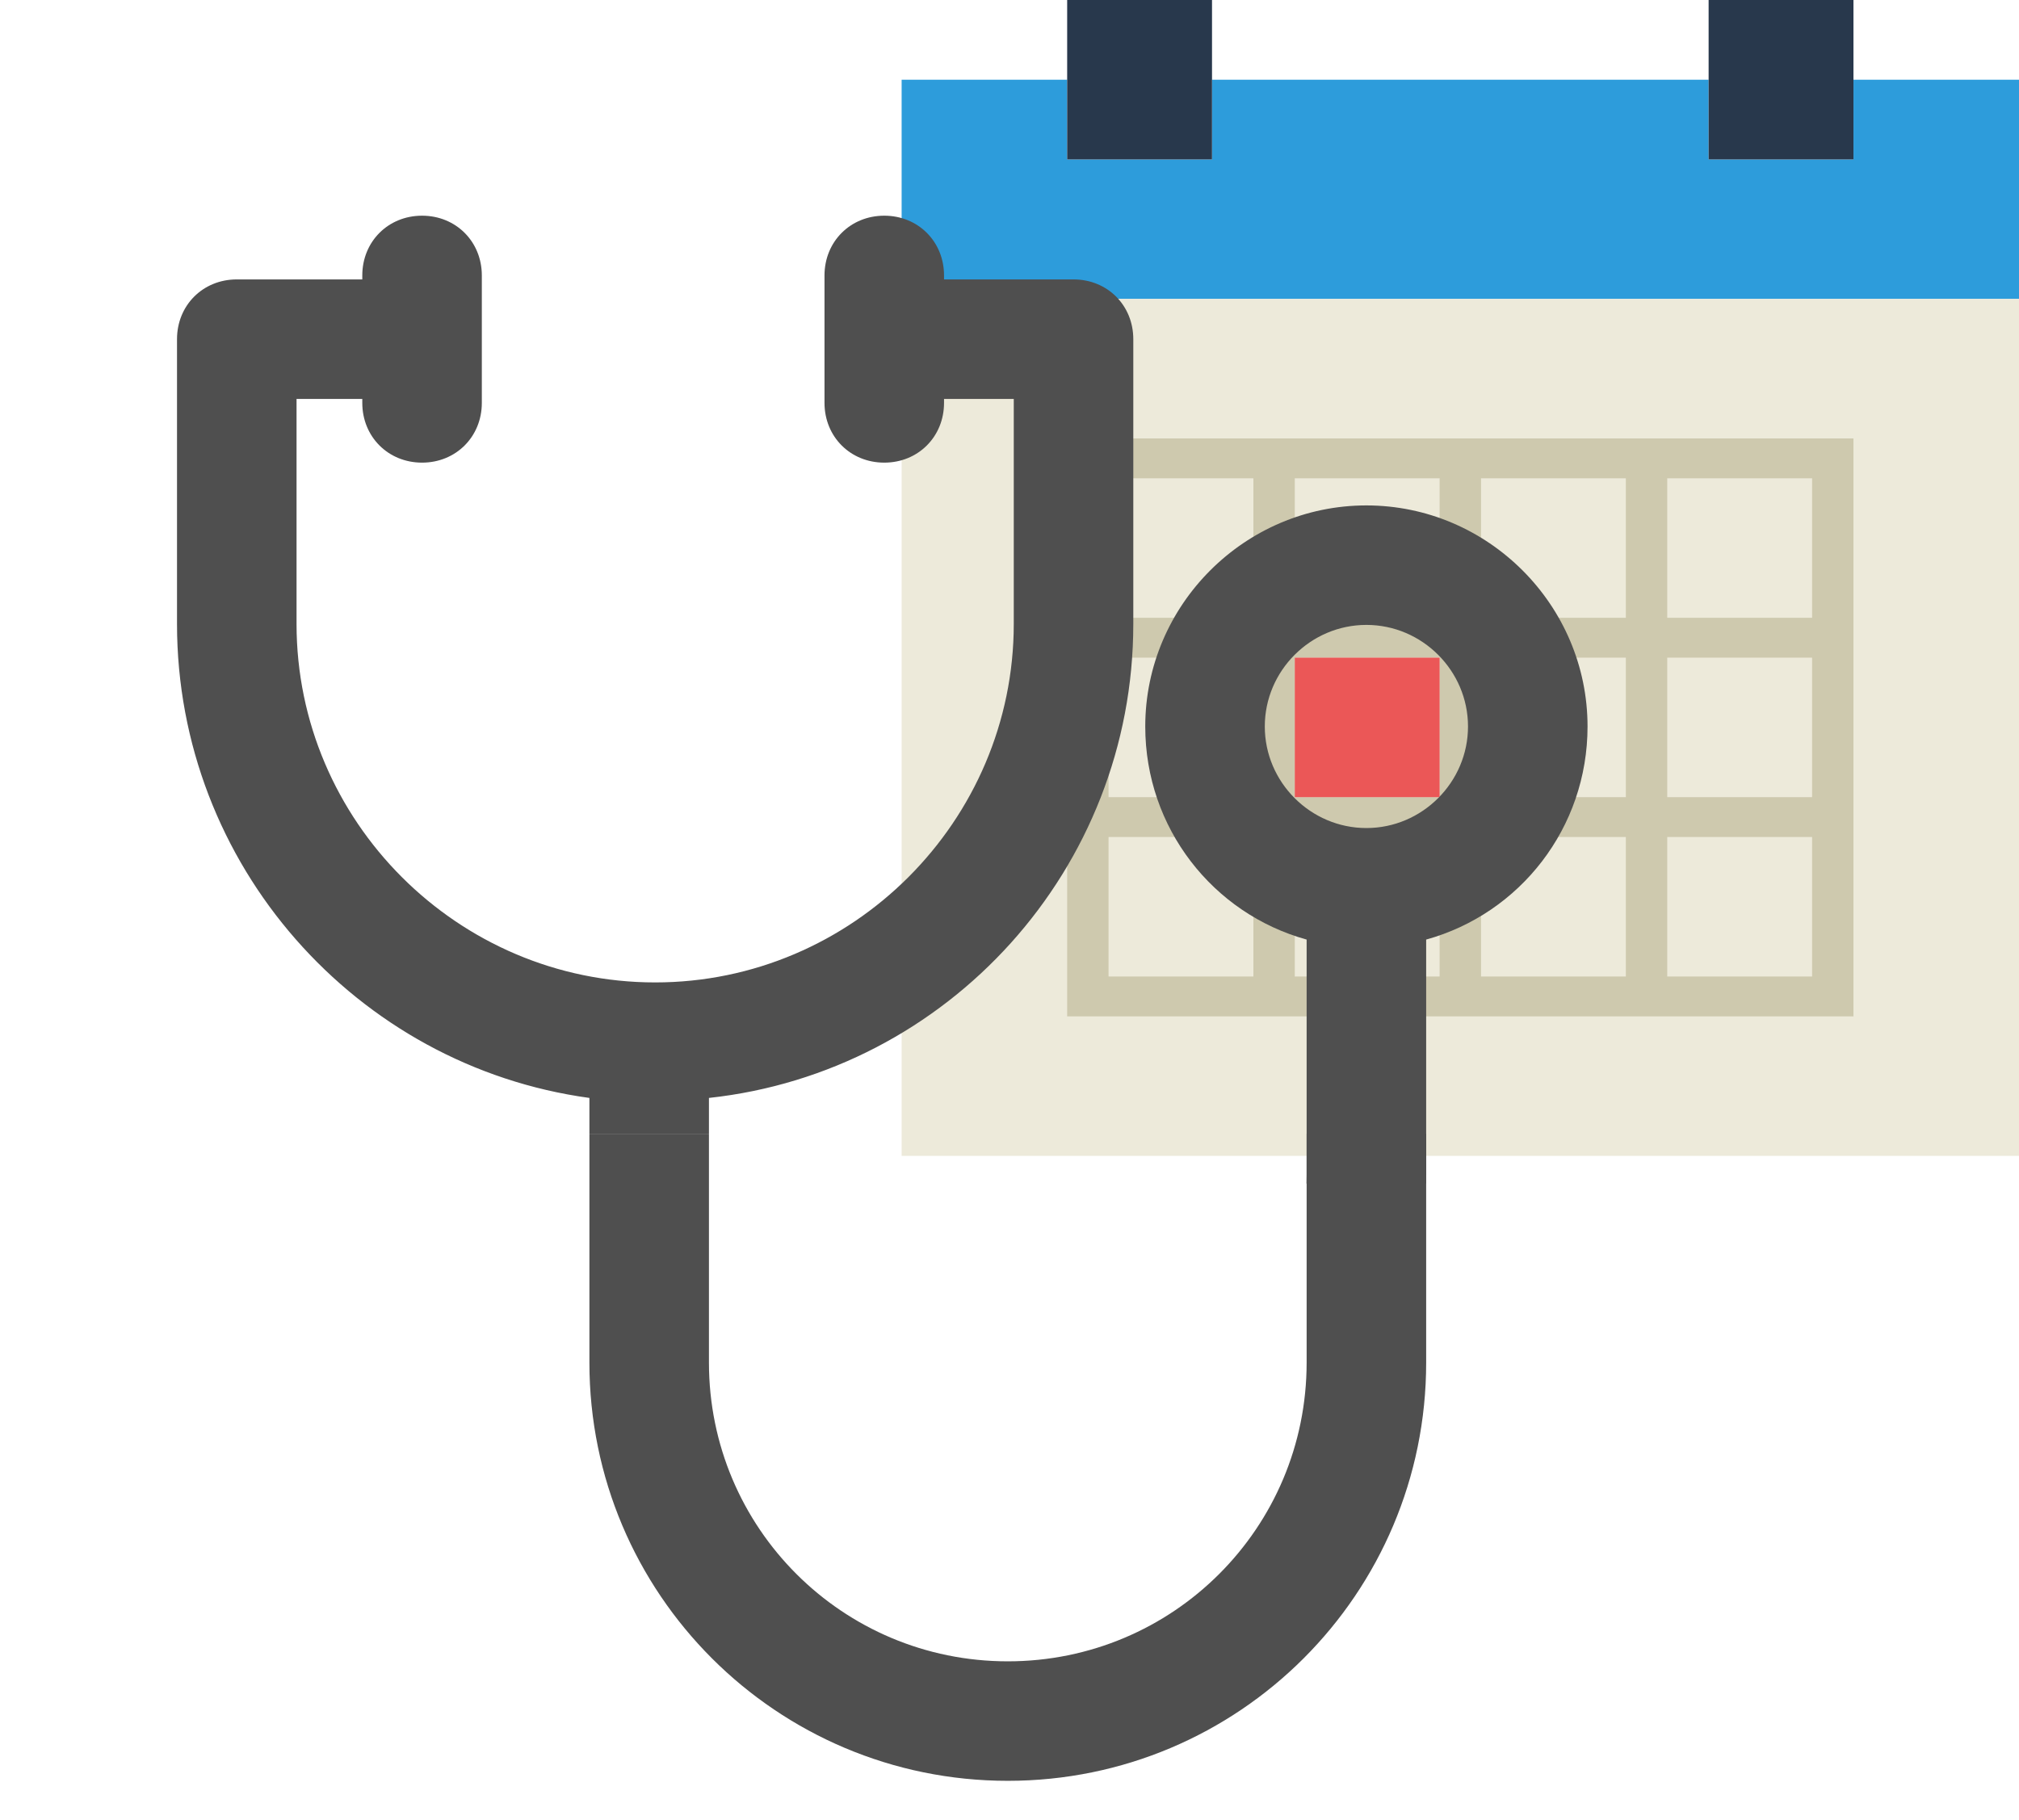
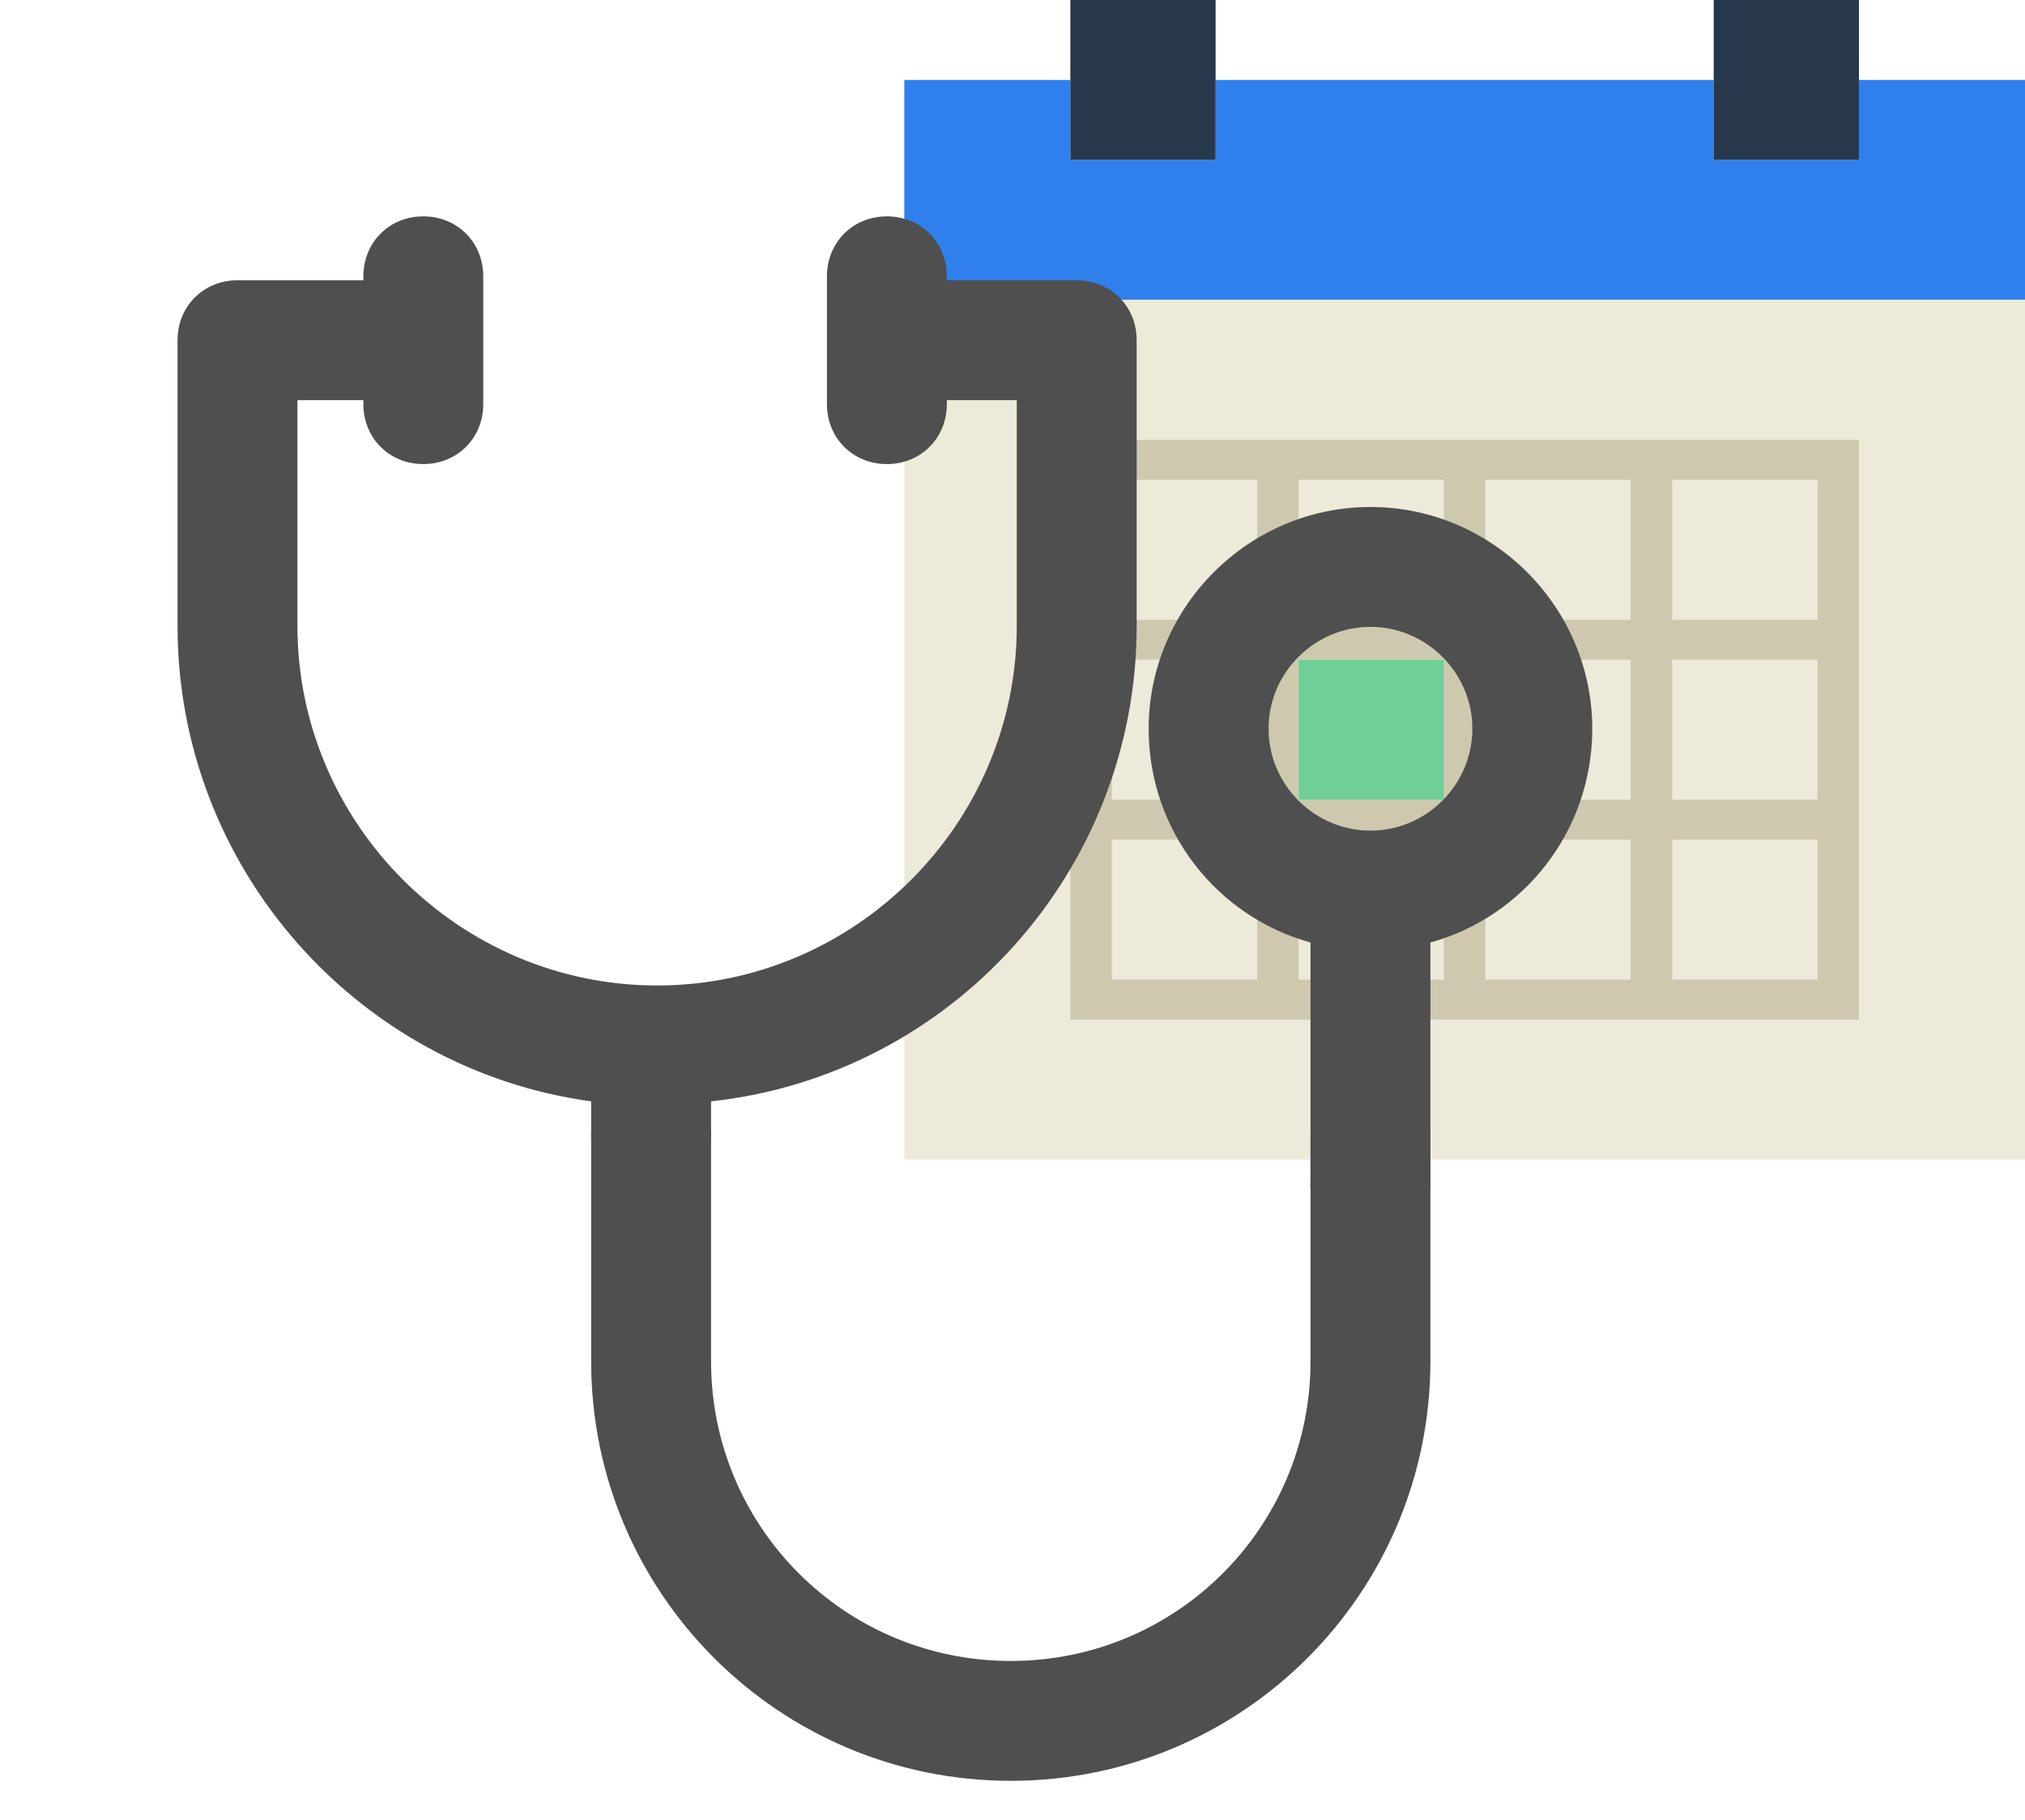
- <svg xmlns="http://www.w3.org/2000/svg" width="365" height="329" viewBox="0 0 365 329" fill="none">
-   <path d="M29.926 0V14.414H56.111V0H145.889V14.414H172.074V0H202V39.638H0V0H29.926Z" transform="translate(163 14.4138)" fill="#2D9CDB" />
+ <svg xmlns="http://www.w3.org/2000/svg" width="365" height="328" viewBox="0 0 365 328" fill="none">
+   <path d="M29.926 0V14.414H56.111V0H145.889V14.414H172.074V0H202V39.638H0V0H29.926Z" transform="translate(163 14.4138)" fill="#2F80ED" />
  <path d="M29.926 0H0V154.948H202V0H172.074H145.889H56.111H29.926Z" transform="translate(365 54.0516) scale(-1 1)" fill="#EDEADA" />
  <path d="M108.481 0H101H74.815H67.333H41.148H33.667H0V32.431V39.638V64.862V72.069V104.5H33.667H41.148H67.333H74.815H101H108.481H142.148V72.069V64.862V39.638V32.431V0H108.481ZM74.815 7.207H101V32.431H74.815V7.207ZM101 64.862H74.815V39.638H101V64.862ZM41.148 39.638H67.333V64.862H41.148V39.638ZM41.148 7.207H67.333V32.431H41.148V7.207ZM7.481 7.207H33.667V32.431H7.481V7.207ZM7.481 39.638H33.667V64.862H7.481V39.638ZM33.667 97.293H7.481V72.069H33.667V97.293ZM67.333 97.293H41.148V72.069H67.333V97.293ZM101 97.293H74.815V72.069H101V97.293ZM134.667 97.293H108.481V72.069H134.667V97.293ZM134.667 64.862H108.481V39.638H134.667V64.862ZM108.481 32.431V7.207H134.667V32.431H108.481Z" transform="translate(335.074 79.2758) scale(-1 1)" fill="#CEC9AE" />
  <path d="M26.185 0H0V28.828H26.185V0Z" transform="translate(335.074) scale(-1 1)" fill="#28384C" />
  <path d="M26.185 0H0V28.828H26.185V0Z" transform="translate(219.111) scale(-1 1)" fill="#28384C" />
-   <path d="M0 0H26.185V25.224H0V0Z" transform="translate(234.074 118.914)" fill="#EB5757" />
+   <path d="M0 0H26.185V25.224H0V0Z" transform="translate(234.074 118.914)" fill="#6FCF97" />
  <mask id="mask0" mask-type="alpha" maskUnits="userSpaceOnUse" x="206" y="88" width="89" height="132">
    <rect width="89" height="126" transform="translate(206 88)" fill="#C4C4C4" />
  </mask>
  <g mask="url(#mask0)">
    <path d="M255 139.358C255 117.392 236.992 99.387 215.021 99.387C193.051 99.387 175.042 117.392 175.042 139.358C175.042 157.723 187.288 173.207 204.216 177.888V220.38C204.216 250.268 180.085 274.394 150.191 274.394C120.297 274.394 96.165 250.268 96.165 220.38V159.523C139.386 154.842 172.881 118.112 172.881 73.82V22.326C172.881 16.204 168.199 11.523 162.076 11.523H138.665V10.803C138.665 4.681 133.983 0 127.86 0C121.737 0 117.055 4.681 117.055 10.803V33.849C117.055 39.971 121.737 44.652 127.86 44.652C133.983 44.652 138.665 39.971 138.665 33.849V33.129H151.271V73.82C151.271 109.47 122.097 138.637 86.441 138.637C50.784 138.637 21.61 109.47 21.61 73.82V33.129H33.496V33.849C33.496 39.971 38.178 44.652 44.301 44.652C50.424 44.652 55.106 39.971 55.106 33.849V10.803C55.106 4.681 50.424 0 44.301 0C38.178 0 33.496 4.681 33.496 10.803V11.523H10.805C4.682 11.523 0 16.204 0 22.326V73.82C0 117.392 32.415 153.762 74.555 159.523V220.38C74.555 262.151 108.411 296 150.191 296C191.97 296 225.826 262.151 225.826 220.38V177.888C242.754 173.207 255 157.723 255 139.358ZM215.021 157.723C204.936 157.723 196.653 149.44 196.653 139.358C196.653 129.275 204.936 120.993 215.021 120.993C225.106 120.993 233.39 129.275 233.39 139.358C233.39 149.44 225.106 157.723 215.021 157.723Z" transform="translate(32 -8)" fill="url(#paint0_linear)" />
  </g>
  <mask id="mask1" mask-type="alpha" maskUnits="userSpaceOnUse" x="0" y="32" width="206" height="173">
    <rect width="206" height="173" transform="translate(0 32)" fill="#C4C4C4" />
  </mask>
  <g mask="url(#mask1)">
    <path d="M255 139.358C255 117.392 236.992 99.387 215.021 99.387C193.051 99.387 175.042 117.392 175.042 139.358C175.042 157.723 187.288 173.207 204.216 177.888V220.38C204.216 250.268 180.085 274.394 150.191 274.394C120.297 274.394 96.165 250.268 96.165 220.38V159.523C139.386 154.842 172.881 118.112 172.881 73.82V22.326C172.881 16.204 168.199 11.523 162.076 11.523H138.665V10.803C138.665 4.681 133.983 0 127.86 0C121.737 0 117.055 4.681 117.055 10.803V33.849C117.055 39.971 121.737 44.652 127.86 44.652C133.983 44.652 138.665 39.971 138.665 33.849V33.129H151.271V73.82C151.271 109.47 122.097 138.637 86.441 138.637C50.784 138.637 21.61 109.47 21.61 73.82V33.129H33.496V33.849C33.496 39.971 38.178 44.652 44.301 44.652C50.424 44.652 55.106 39.971 55.106 33.849V10.803C55.106 4.681 50.424 0 44.301 0C38.178 0 33.496 4.681 33.496 10.803V11.523H10.805C4.682 11.523 0 16.204 0 22.326V73.82C0 117.392 32.415 153.762 74.555 159.523V220.38C74.555 262.151 108.411 296 150.191 296C191.97 296 225.826 262.151 225.826 220.38V177.888C242.754 173.207 255 157.723 255 139.358ZM215.021 157.723C204.936 157.723 196.653 149.44 196.653 139.358C196.653 129.275 204.936 120.993 215.021 120.993C225.106 120.993 233.39 129.275 233.39 139.358C233.39 149.44 225.106 157.723 215.021 157.723Z" transform="translate(32 39)" fill="url(#paint1_linear)" />
  </g>
-   <mask id="mask2" mask-type="alpha" maskUnits="userSpaceOnUse" x="76" y="205" width="194" height="124">
-     <rect width="194" height="124" transform="translate(76 205)" fill="#C4C4C4" />
+   <mask id="mask2" mask-type="alpha" maskUnits="userSpaceOnUse" x="76" y="204" width="194" height="124">
+     <rect width="194" height="124" transform="translate(76 204)" fill="#C4C4C4" />
  </mask>
  <g mask="url(#mask2)">
-     <path d="M255 139.358C255 117.392 236.992 99.387 215.021 99.387C193.051 99.387 175.042 117.392 175.042 139.358C175.042 157.723 187.288 173.207 204.216 177.888V220.38C204.216 250.268 180.085 274.394 150.191 274.394C120.297 274.394 96.165 250.268 96.165 220.38V159.523C139.386 154.842 172.881 118.112 172.881 73.82V22.326C172.881 16.204 168.199 11.523 162.076 11.523H138.665V10.803C138.665 4.681 133.983 0 127.86 0C121.737 0 117.055 4.681 117.055 10.803V33.849C117.055 39.971 121.737 44.652 127.86 44.652C133.983 44.652 138.665 39.971 138.665 33.849V33.129H151.271V73.82C151.271 109.47 122.097 138.637 86.441 138.637C50.784 138.637 21.61 109.47 21.61 73.82V33.129H33.496V33.849C33.496 39.971 38.178 44.652 44.301 44.652C50.424 44.652 55.106 39.971 55.106 33.849V10.803C55.106 4.681 50.424 0 44.301 0C38.178 0 33.496 4.681 33.496 10.803V11.523H10.805C4.682 11.523 0 16.204 0 22.326V73.82C0 117.392 32.415 153.762 74.555 159.523V220.38C74.555 262.151 108.411 296 150.191 296C191.97 296 225.826 262.151 225.826 220.38V177.888C242.754 173.207 255 157.723 255 139.358ZM215.021 157.723C204.936 157.723 196.653 149.44 196.653 139.358C196.653 129.275 204.936 120.993 215.021 120.993C225.106 120.993 233.39 129.275 233.39 139.358C233.39 149.44 225.106 157.723 215.021 157.723Z" transform="translate(32 26)" fill="url(#paint2_linear)" />
+     <path d="M255 139.358C255 117.392 236.992 99.387 215.021 99.387C193.051 99.387 175.042 117.392 175.042 139.358C175.042 157.723 187.288 173.207 204.216 177.888V220.38C204.216 250.268 180.085 274.394 150.191 274.394C120.297 274.394 96.165 250.268 96.165 220.38V159.523C139.386 154.842 172.881 118.112 172.881 73.82V22.326C172.881 16.204 168.199 11.523 162.076 11.523H138.665V10.803C138.665 4.681 133.983 0 127.86 0C121.737 0 117.055 4.681 117.055 10.803V33.849C117.055 39.971 121.737 44.652 127.86 44.652C133.983 44.652 138.665 39.971 138.665 33.849V33.129H151.271V73.82C151.271 109.47 122.097 138.637 86.441 138.637C50.784 138.637 21.61 109.47 21.61 73.82V33.129H33.496V33.849C33.496 39.971 38.178 44.652 44.301 44.652C50.424 44.652 55.106 39.971 55.106 33.849V10.803C55.106 4.681 50.424 0 44.301 0C38.178 0 33.496 4.681 33.496 10.803V11.523H10.805C4.682 11.523 0 16.204 0 22.326V73.82C0 117.392 32.415 153.762 74.555 159.523V220.38C74.555 262.151 108.411 296 150.191 296C191.97 296 225.826 262.151 225.826 220.38V177.888C242.754 173.207 255 157.723 255 139.358ZM215.021 157.723C204.936 157.723 196.653 149.44 196.653 139.358C196.653 129.275 204.936 120.993 215.021 120.993C225.106 120.993 233.39 129.275 233.39 139.358C233.39 149.44 225.106 157.723 215.021 157.723Z" transform="translate(32 25)" fill="url(#paint2_linear)" />
  </g>
  <defs>
    <linearGradient id="paint0_linear" x2="1" gradientUnits="userSpaceOnUse" gradientTransform="translate(275.529 0.000360097) scale(296.059 295.999) rotate(90)">
      <stop stop-color="#4F4F4F" />
      <stop offset="1" stop-color="#4F4F4F" />
    </linearGradient>
    <linearGradient id="paint1_linear" x2="1" gradientUnits="userSpaceOnUse" gradientTransform="translate(275.529 0.000360097) scale(296.059 295.999) rotate(90)">
      <stop stop-color="#4F4F4F" />
      <stop offset="1" stop-color="#4F4F4F" />
    </linearGradient>
    <linearGradient id="paint2_linear" x2="1" gradientUnits="userSpaceOnUse" gradientTransform="translate(275.529 0.000360097) scale(296.059 295.999) rotate(90)">
      <stop stop-color="#4F4F4F" />
      <stop offset="1" stop-color="#4F4F4F" />
    </linearGradient>
  </defs>
</svg>
